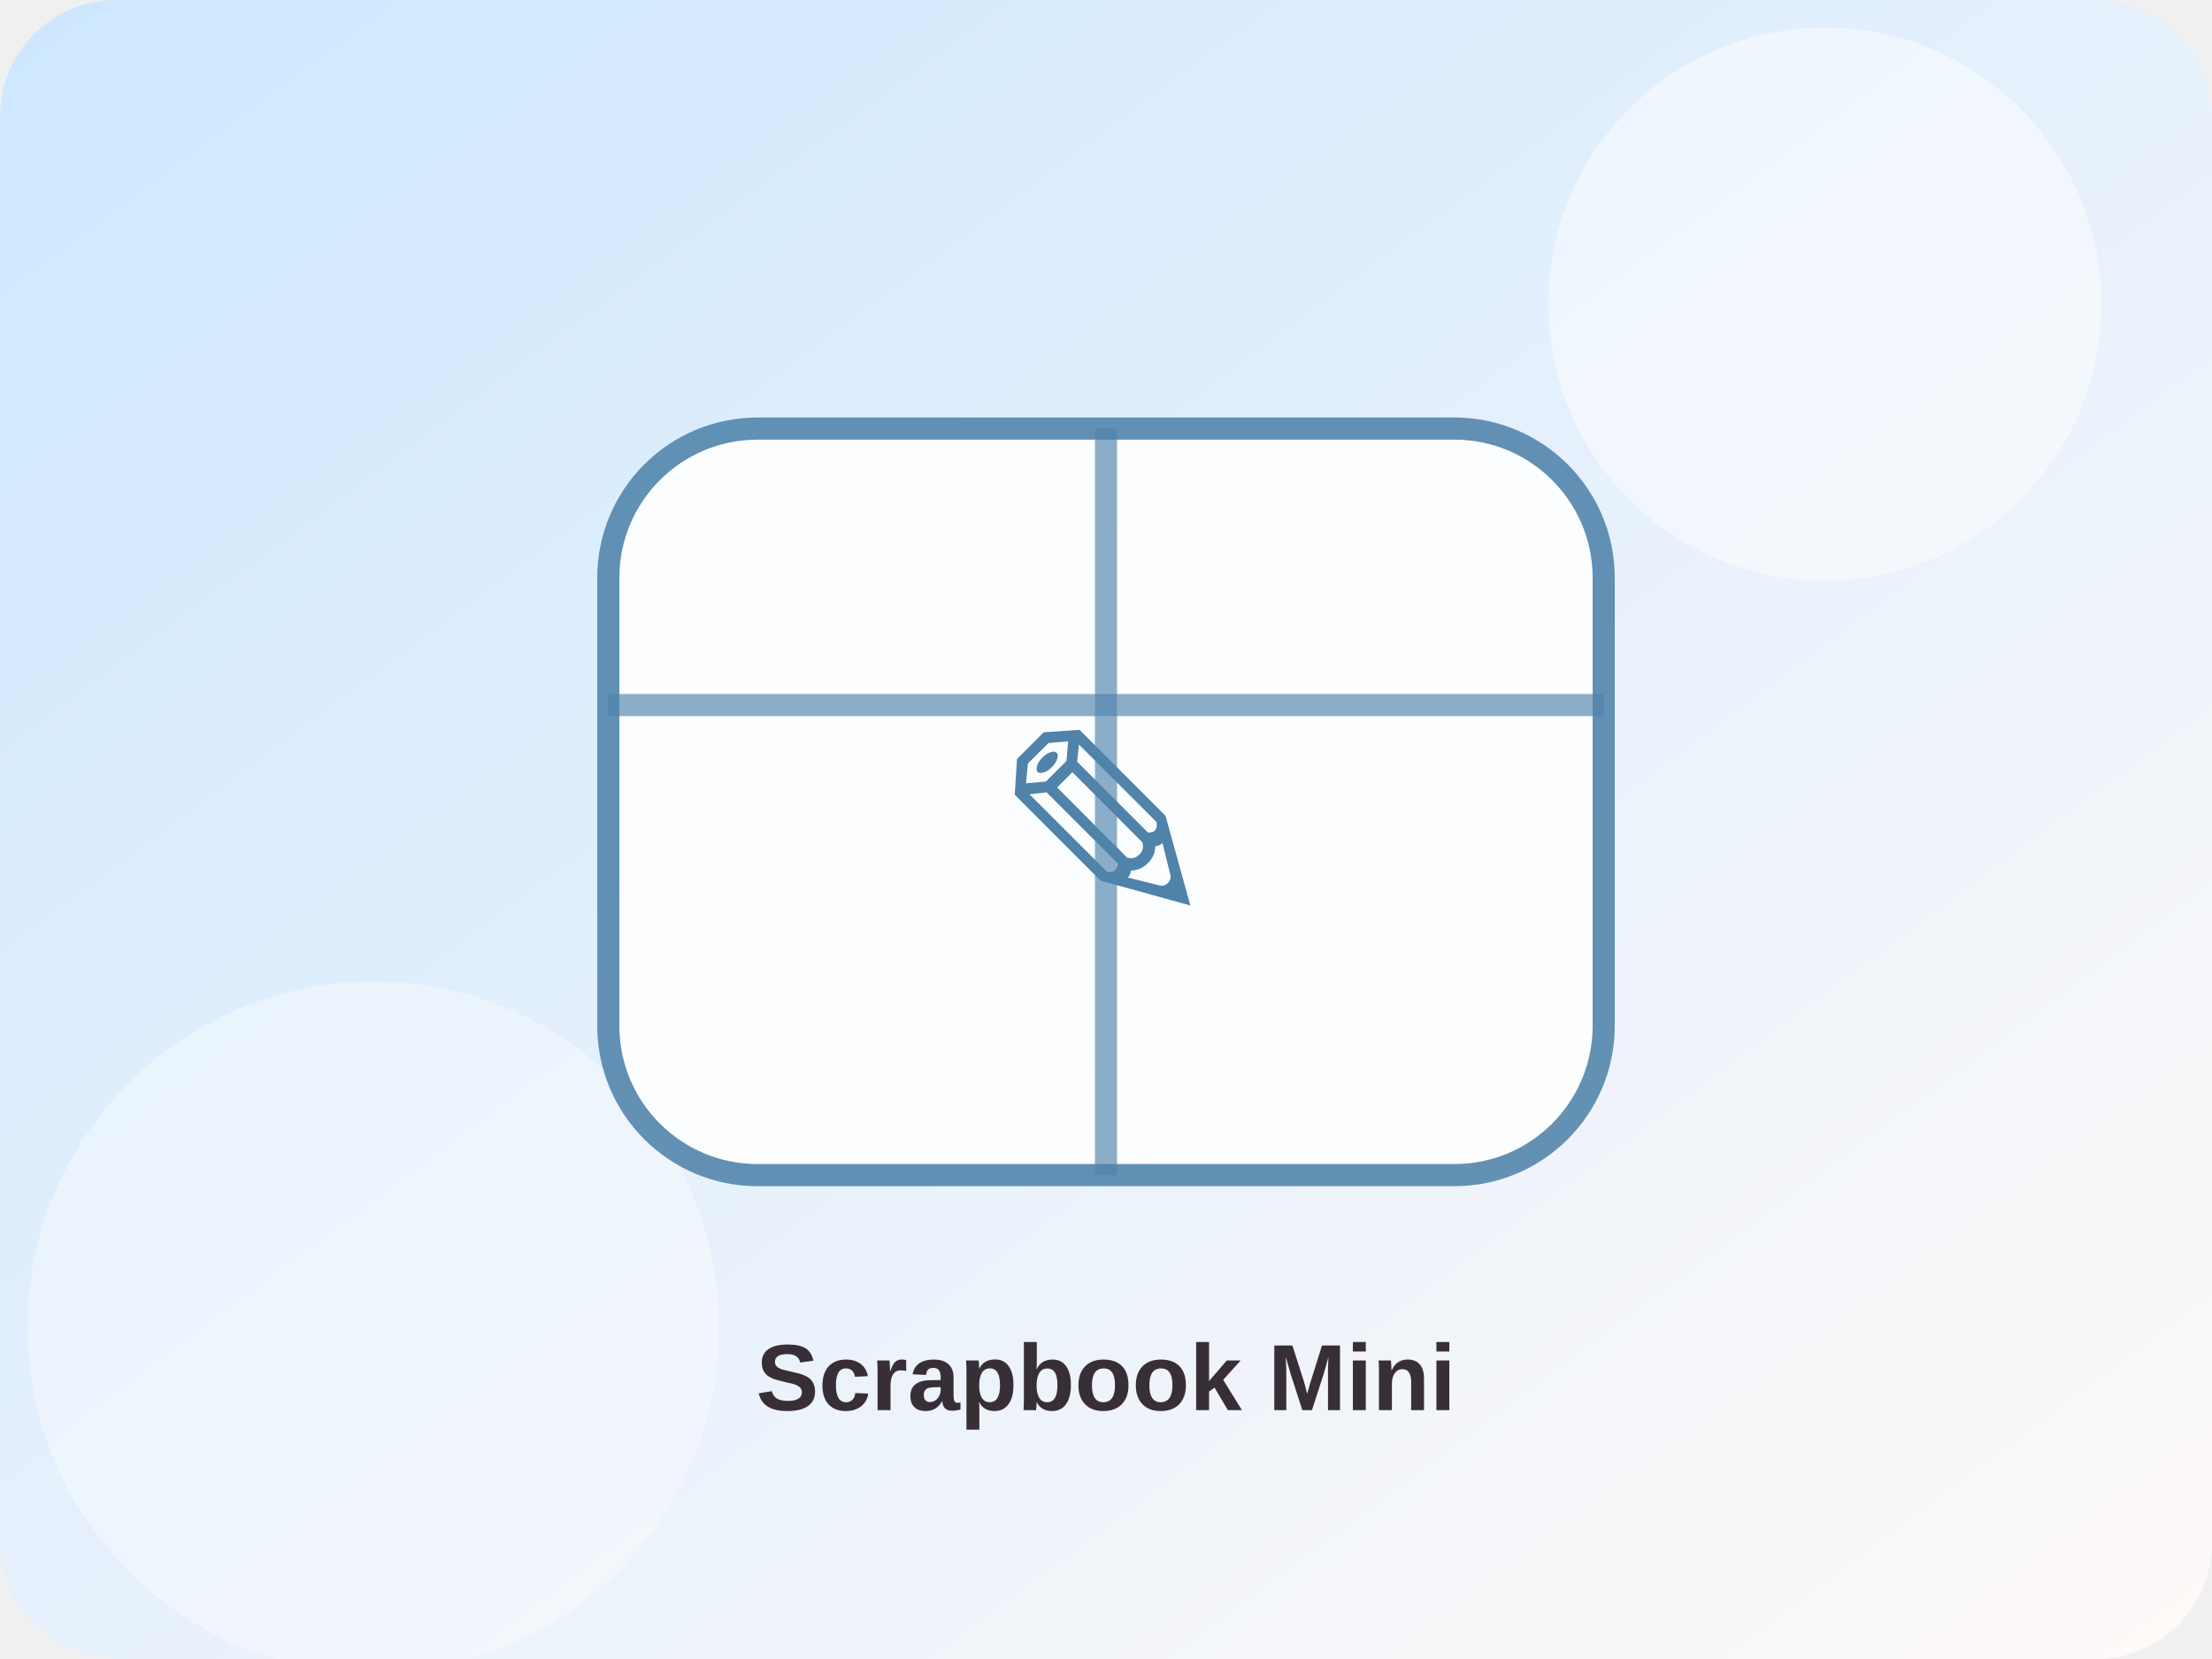
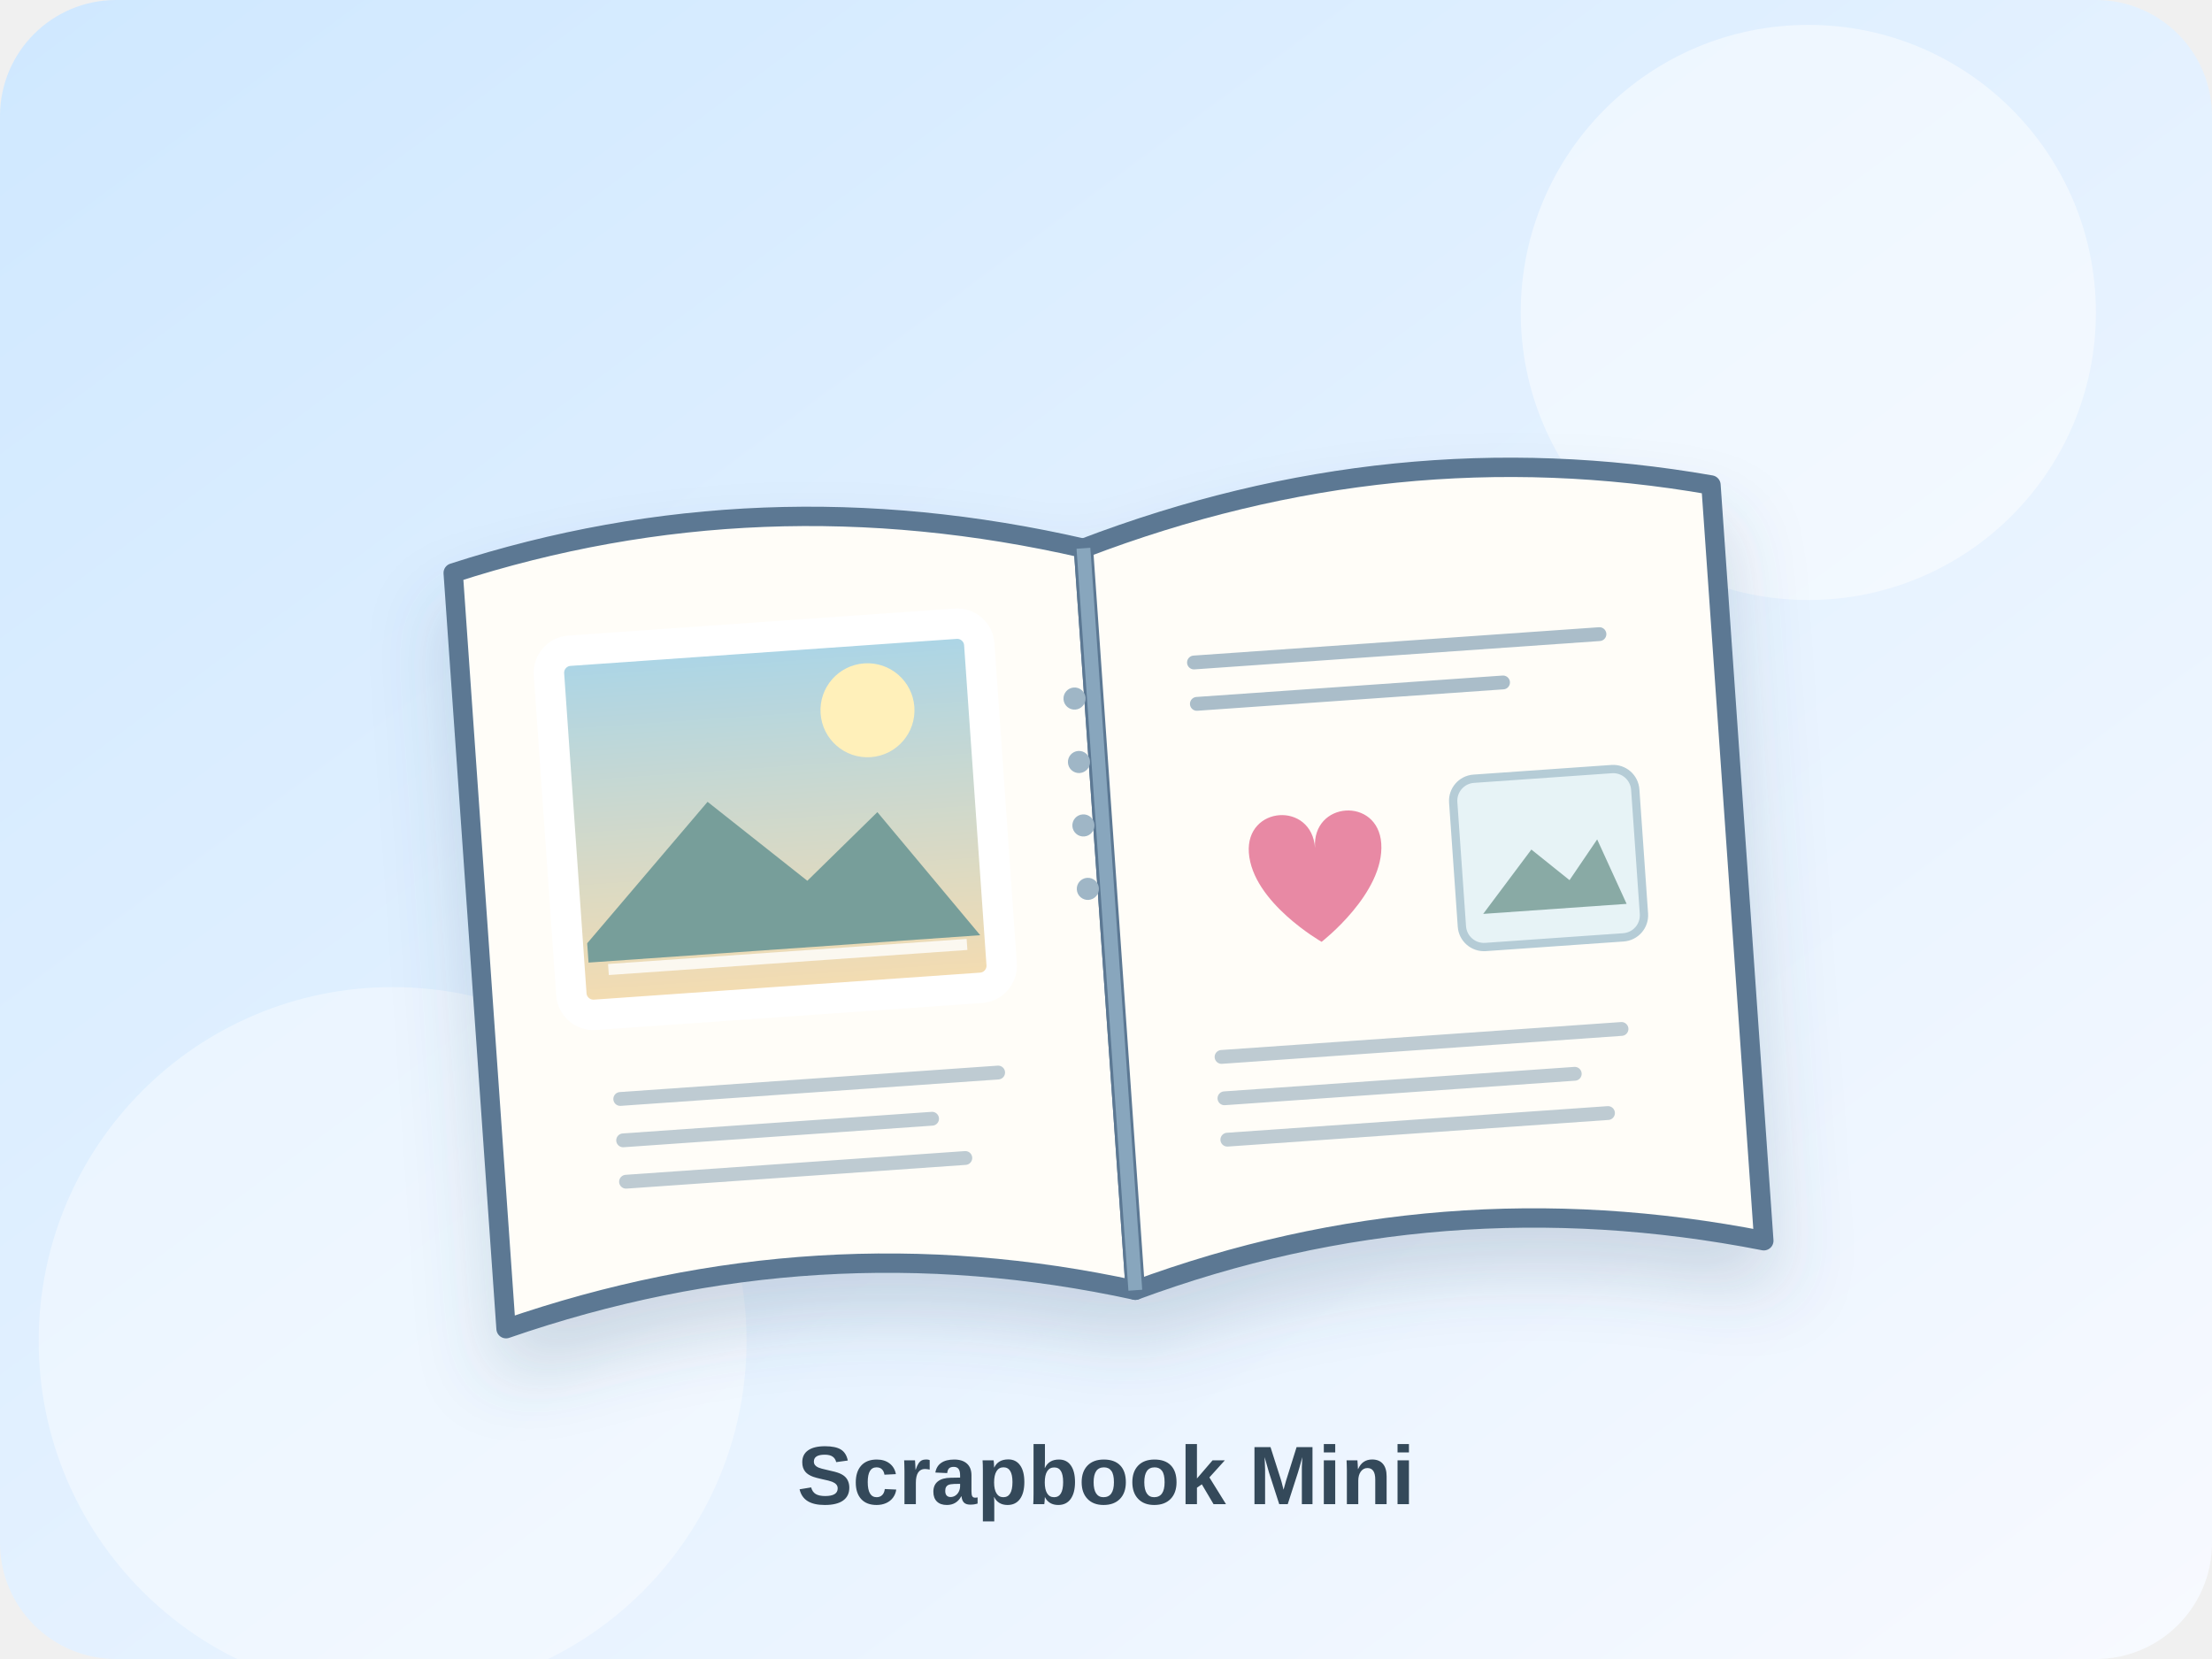
<svg xmlns="http://www.w3.org/2000/svg" width="800" height="600" viewBox="0 0 800 600">
  <defs>
-     <linearGradient id="g" x1="0" y1="0" x2="1" y2="1">
-       <stop stop-color="#cde7ff" />
-       <stop offset="1" stop-color="#fffaf8" />
+     <linearGradient id="bg" x1="0" y1="0" x2="1" y2="1">
+       <stop stop-color="#cfe8ff" />
+       <stop offset="1" stop-color="#f8faff" />
    </linearGradient>
+     <linearGradient id="photo" x1="0" y1="0" x2="0" y2="1">
+       <stop stop-color="#a9d5e8" />
+       <stop offset="1" stop-color="#f6dcaf" />
+     </linearGradient>
+     <filter id="shadow" x="-.2" y="-.2" width="1.4" height="1.5">
+       <feDropShadow dx="0" dy="16" stdDeviation="13" flood-color="#46637d" flood-opacity=".2" />
+     </filter>
  </defs>
-   <rect width="800" height="600" rx="42" fill="url(#g)" />
-   <circle cx="660" cy="110" r="100" fill="#fff" opacity=".45" />
-   <circle cx="135" cy="480" r="125" fill="#fff" opacity=".34" />
-   <rect x="220" y="155" width="360" height="270" rx="54" fill="#fff" opacity=".88" stroke="#4f83aa" stroke-width="8" />
-   <path d="M220 255h360" stroke="#4f83aa" stroke-width="8" opacity=".65" />
-   <path d="M400 155v270" stroke="#4f83aa" stroke-width="8" opacity=".65" />
-   <text x="400" y="335" font-size="100" text-anchor="middle" font-family="Arial" fill="#4f83aa">✎</text>
-   <text x="400" y="510" font-size="34" font-weight="700" text-anchor="middle" font-family="Arial" fill="#382f36">Scrapbook Mini</text>
+   <rect width="800" height="600" rx="42" fill="url(#bg)" />
+   <circle cx="654" cy="113" r="104" fill="#fff" opacity=".48" />
+   <circle cx="142" cy="485" r="128" fill="#fff" opacity=".4" />
+   <g transform="rotate(-4 400 315)" filter="url(#shadow)">
+     <path d="M172 191q113-28 228 7v269q-113-33-228-2z" fill="#fffdf8" stroke="#5b7893" stroke-width="7" stroke-linejoin="round" />
+     <path d="M400 198q115-35 228-7v274q-115-31-228 2z" fill="#fffdf8" stroke="#5b7893" stroke-width="7" stroke-linejoin="round" />
+     <path d="M400 198v269" stroke="#88a6bd" stroke-width="5" />
+     <rect x="204" y="222" width="156" height="132" rx="8" fill="url(#photo)" stroke="#fff" stroke-width="11" />
+     <circle cx="318" cy="251" r="17" fill="#fff0ba" />
+     <path d="M211 328l47-48 34 31 27-23 34 47H211z" fill="#779e9a" />
+     <path d="M218 338h130" stroke="#fff" stroke-width="4" opacity=".8" />
+     <path d="M219 385h137M219 400h112M219 415h123" stroke="#becbd2" stroke-width="5" stroke-linecap="round" />
+     <path d="M437 242h147M437 257h111" stroke="#aabdc9" stroke-width="5" stroke-linecap="round" />
+     <path d="M452 312c0-17 24-17 24 0 0-17 24-17 24 0 0 18-24 34-24 34s-24-16-24-34z" fill="#e889a4" />
+     <rect x="527" y="291" width="66" height="61" rx="8" fill="#e7f3f6" stroke="#b5ccd6" stroke-width="3" />
+     <path d="M535 340l19-22 13 12 11-14 9 24z" fill="#89aaa5" />
+     <path d="M437 385h145M437 400h127M437 415h138" stroke="#becbd2" stroke-width="5" stroke-linecap="round" />
+     <circle cx="393" cy="252" r="4" fill="#9fb6c6" />
+     <circle cx="393" cy="275" r="4" fill="#9fb6c6" />
+     <circle cx="393" cy="298" r="4" fill="#9fb6c6" />
+     <circle cx="393" cy="321" r="4" fill="#9fb6c6" />
+   </g>
+   <text x="400" y="544" text-anchor="middle" font-family="Arial,sans-serif" font-size="30" font-weight="700" fill="#34495a">Scrapbook Mini</text>
</svg>
